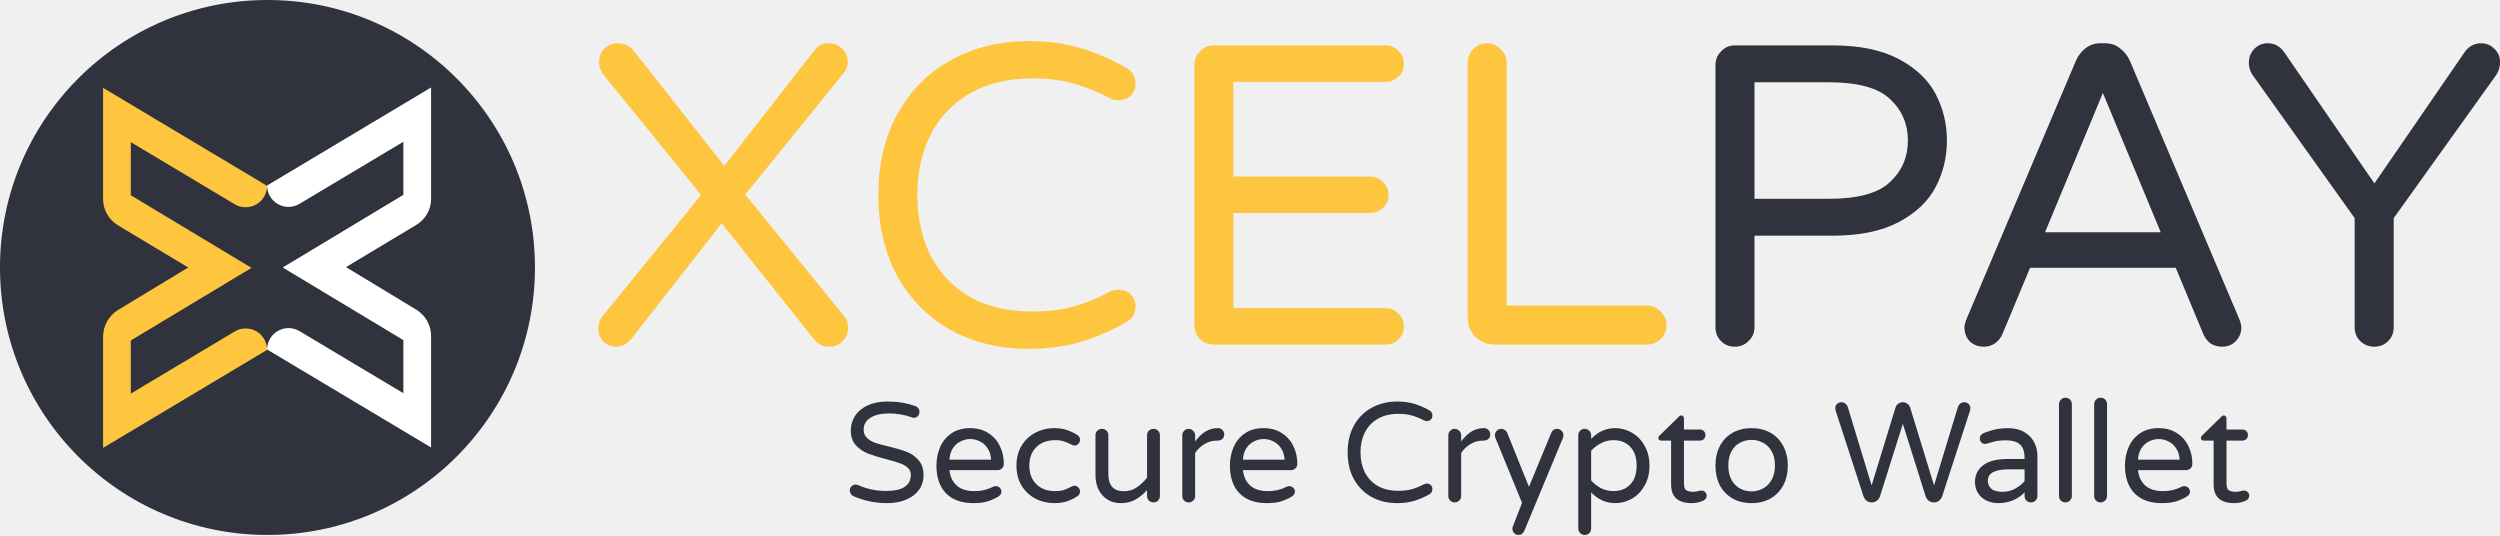
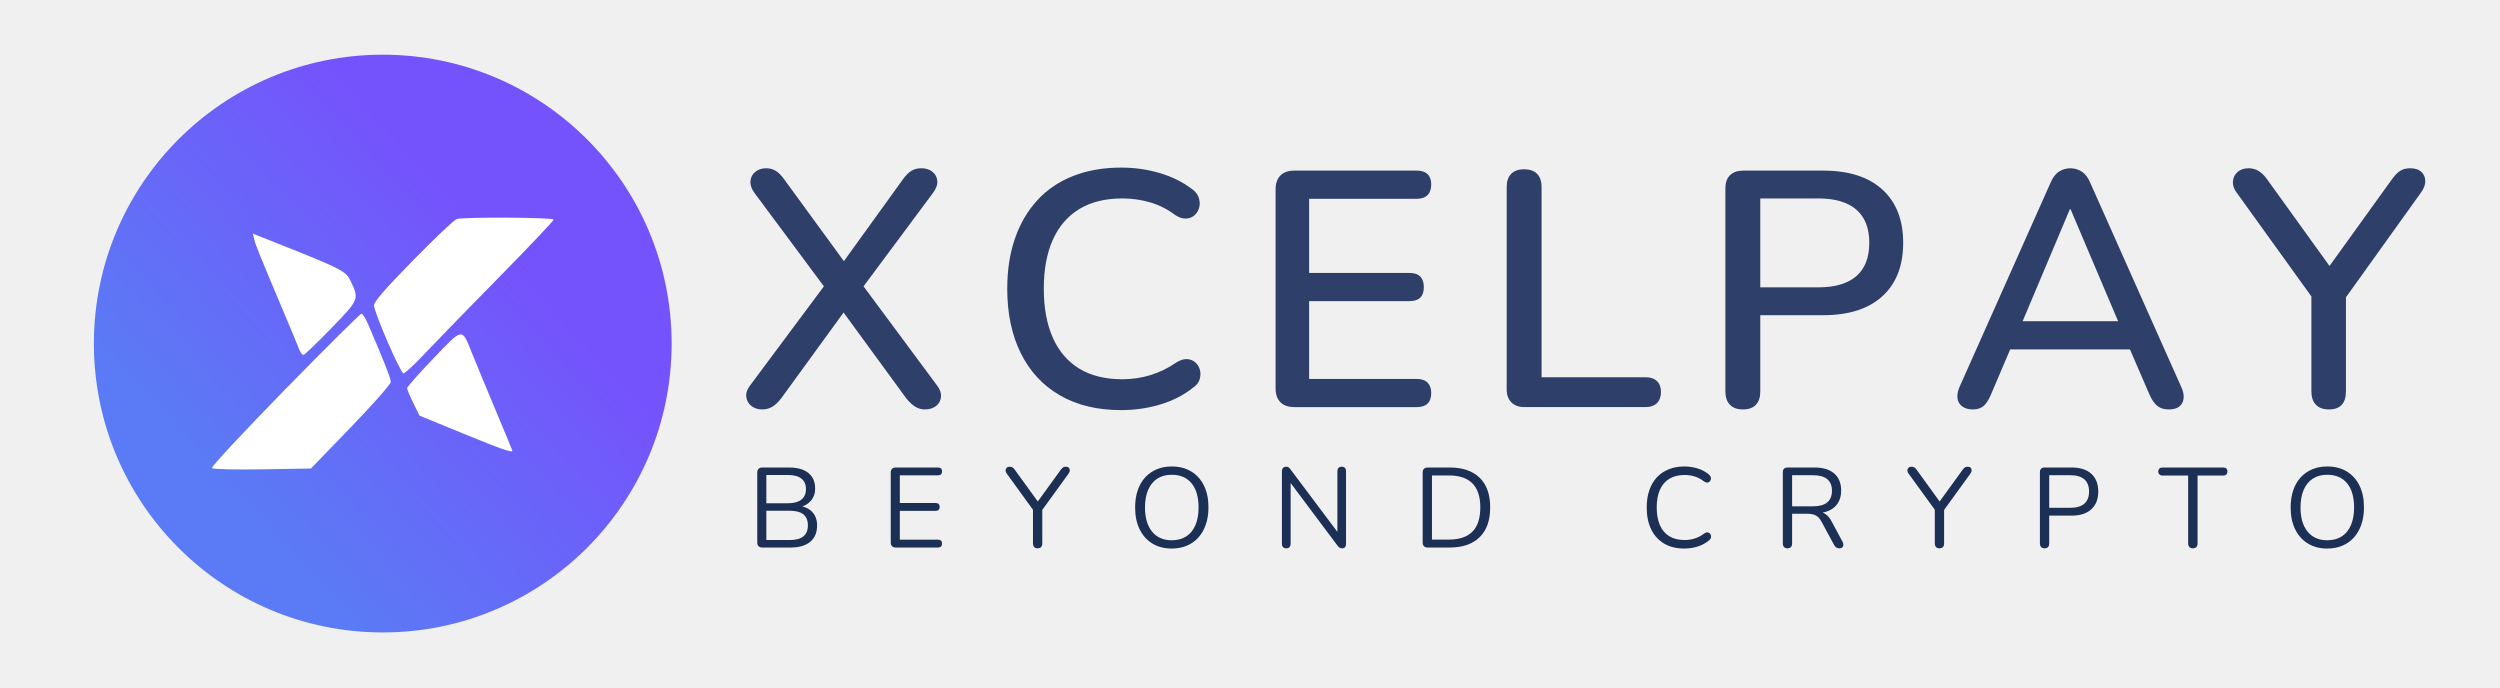
- <svg xmlns="http://www.w3.org/2000/svg" width="196" height="42" viewBox="0 0 196 42" fill="none">
-   <path d="M20.97 41.941C32.552 41.941 41.941 32.552 41.941 20.97C41.941 9.389 32.552 0 20.97 0C9.389 0 0 9.389 0 20.97C0 32.552 9.389 41.941 20.97 41.941Z" fill="#30323D" />
-   <path d="M20.94 27.399C20.94 27.103 21.02 26.811 21.169 26.555C21.319 26.299 21.534 26.087 21.792 25.941C22.05 25.795 22.343 25.72 22.639 25.723C22.936 25.727 23.226 25.808 23.481 25.96L31.624 30.828V26.665L22.165 20.971L31.624 15.276V11.113L23.481 15.98C23.227 16.134 22.936 16.217 22.639 16.221C22.341 16.225 22.049 16.15 21.79 16.004C21.531 15.857 21.316 15.645 21.167 15.388C21.017 15.131 20.939 14.839 20.94 14.542L33.797 6.858V15.582C33.799 15.996 33.692 16.403 33.488 16.762C33.284 17.122 32.99 17.422 32.634 17.634L27.123 20.94L32.634 24.277C32.988 24.49 33.281 24.791 33.484 25.15C33.688 25.509 33.796 25.915 33.797 26.328V35.083L20.94 27.399Z" fill="white" />
-   <path d="M9.245 24.307L14.756 20.97L9.245 17.664C8.892 17.451 8.599 17.15 8.395 16.791C8.191 16.431 8.083 16.026 8.082 15.613V6.888L20.94 14.572C20.939 14.869 20.86 15.16 20.71 15.416C20.56 15.672 20.345 15.884 20.087 16.03C19.829 16.176 19.537 16.252 19.24 16.248C18.943 16.245 18.653 16.163 18.398 16.011L10.255 11.143V15.307L19.715 21.001L10.255 26.695V30.858L18.398 25.991C18.653 25.837 18.944 25.754 19.241 25.75C19.538 25.746 19.831 25.821 20.089 25.968C20.348 26.114 20.563 26.326 20.712 26.583C20.862 26.84 20.94 27.132 20.94 27.43L8.082 35.114V26.358C8.09 25.947 8.2 25.543 8.403 25.185C8.607 24.827 8.896 24.525 9.245 24.307Z" fill="#FEC63E" />
-   <path d="M48.315 27.181C47.935 27.181 47.599 27.046 47.307 26.777C47.039 26.486 46.904 26.15 46.904 25.77C46.904 25.411 47.005 25.098 47.207 24.829L54.968 15.286L47.274 5.811C47.072 5.542 46.971 5.228 46.971 4.87C46.971 4.444 47.106 4.097 47.375 3.828C47.666 3.537 48.024 3.392 48.45 3.392C48.696 3.392 48.931 3.448 49.155 3.56C49.379 3.672 49.559 3.817 49.693 3.996L56.783 13.001L63.872 3.929C64.119 3.571 64.488 3.392 64.981 3.392C65.384 3.392 65.732 3.537 66.023 3.828C66.314 4.097 66.46 4.433 66.46 4.836C66.46 5.15 66.37 5.43 66.191 5.676L58.429 15.253L66.191 24.795C66.392 25.019 66.493 25.31 66.493 25.669C66.493 26.094 66.348 26.453 66.056 26.744C65.788 27.035 65.429 27.181 64.981 27.181C64.488 27.181 64.085 26.968 63.772 26.542L56.581 17.504L49.491 26.576C49.155 26.979 48.763 27.181 48.315 27.181Z" fill="#FEC63E" />
-   <path d="M80.625 27.349C78.385 27.349 76.369 26.867 74.577 25.904C72.807 24.918 71.407 23.518 70.377 21.704C69.369 19.867 68.865 17.728 68.865 15.286C68.865 12.845 69.369 10.716 70.377 8.902C71.407 7.065 72.807 5.665 74.577 4.702C76.369 3.716 78.385 3.224 80.625 3.224C82.148 3.224 83.503 3.403 84.69 3.761C85.9 4.12 87.098 4.635 88.286 5.307C88.778 5.576 89.025 6.001 89.025 6.584C89.025 6.92 88.902 7.222 88.655 7.491C88.409 7.737 88.084 7.86 87.681 7.86C87.457 7.86 87.255 7.816 87.076 7.726C86.09 7.211 85.127 6.819 84.186 6.55C83.246 6.281 82.159 6.147 80.927 6.147C79.001 6.147 77.354 6.55 75.988 7.356C74.644 8.14 73.625 9.227 72.93 10.616C72.258 11.982 71.922 13.539 71.922 15.286C71.922 17.033 72.258 18.601 72.93 19.99C73.625 21.357 74.644 22.443 75.988 23.249C77.354 24.034 79.001 24.425 80.927 24.425C82.159 24.425 83.246 24.291 84.186 24.022C85.127 23.753 86.09 23.361 87.076 22.846C87.255 22.757 87.457 22.712 87.681 22.712C88.084 22.712 88.409 22.835 88.655 23.081C88.902 23.328 89.025 23.63 89.025 23.989C89.025 24.571 88.778 24.997 88.286 25.265C87.098 25.938 85.9 26.453 84.69 26.811C83.503 27.169 82.148 27.349 80.625 27.349Z" fill="#FEC63E" />
-   <path d="M95.151 27.013C94.725 27.013 94.367 26.867 94.075 26.576C93.784 26.285 93.639 25.926 93.639 25.501V5.105C93.639 4.68 93.784 4.321 94.075 4.03C94.367 3.716 94.725 3.56 95.151 3.56H108.624C109.028 3.56 109.364 3.705 109.632 3.996C109.924 4.265 110.069 4.601 110.069 5.004C110.069 5.408 109.924 5.744 109.632 6.012C109.364 6.281 109.028 6.416 108.624 6.416H96.696V13.841H107.415C107.818 13.841 108.154 13.987 108.423 14.278C108.714 14.547 108.86 14.883 108.86 15.286C108.86 15.689 108.714 16.025 108.423 16.294C108.154 16.563 107.818 16.697 107.415 16.697H96.696V24.157H108.624C109.028 24.157 109.364 24.302 109.632 24.593C109.924 24.862 110.069 25.198 110.069 25.602C110.069 26.005 109.924 26.341 109.632 26.61C109.364 26.878 109.028 27.013 108.624 27.013H95.151Z" fill="#FEC63E" />
-   <path d="M117.182 27.013C116.6 27.013 116.096 26.811 115.67 26.408C115.267 25.982 115.065 25.478 115.065 24.896V4.937C115.065 4.512 115.211 4.153 115.502 3.862C115.793 3.548 116.152 3.392 116.577 3.392C117.003 3.392 117.361 3.548 117.653 3.862C117.966 4.153 118.123 4.512 118.123 4.937V23.955H129.11C129.536 23.955 129.894 24.112 130.186 24.425C130.499 24.717 130.656 25.075 130.656 25.501C130.656 25.926 130.499 26.285 130.186 26.576C129.894 26.867 129.536 27.013 129.11 27.013H117.182Z" fill="#FEC63E" />
-   <path d="M69.571 39.445C68.633 39.445 67.755 39.267 66.935 38.912C66.846 38.875 66.772 38.816 66.713 38.735C66.654 38.646 66.625 38.554 66.625 38.458C66.625 38.332 66.665 38.225 66.747 38.136C66.835 38.04 66.946 37.992 67.079 37.992C67.153 37.992 67.223 38.006 67.289 38.036C67.969 38.339 68.696 38.491 69.472 38.491C70.764 38.491 71.41 38.066 71.41 37.215C71.41 36.993 71.325 36.808 71.155 36.66C70.993 36.513 70.79 36.398 70.546 36.317C70.302 36.228 69.955 36.124 69.505 36.006C68.907 35.851 68.423 35.703 68.054 35.562C67.684 35.414 67.367 35.196 67.101 34.908C66.835 34.619 66.702 34.235 66.702 33.754C66.702 33.333 66.813 32.952 67.035 32.611C67.256 32.264 67.581 31.99 68.009 31.791C68.445 31.584 68.966 31.48 69.571 31.48C70.383 31.48 71.118 31.602 71.776 31.846C71.982 31.92 72.086 32.068 72.086 32.29C72.086 32.408 72.045 32.515 71.964 32.611C71.883 32.708 71.776 32.756 71.643 32.756C71.598 32.756 71.539 32.741 71.465 32.711C70.889 32.512 70.295 32.412 69.682 32.412C69.099 32.412 68.622 32.523 68.253 32.745C67.891 32.967 67.71 33.277 67.71 33.676C67.71 33.943 67.795 34.161 67.965 34.331C68.142 34.494 68.36 34.623 68.619 34.719C68.885 34.808 69.243 34.904 69.693 35.008C70.276 35.148 70.745 35.289 71.1 35.429C71.462 35.57 71.768 35.788 72.019 36.084C72.278 36.38 72.407 36.779 72.407 37.282C72.407 37.696 72.289 38.069 72.052 38.402C71.816 38.727 71.484 38.983 71.055 39.167C70.627 39.352 70.132 39.445 69.571 39.445Z" fill="#30323D" />
-   <path d="M76.286 39.445C75.385 39.445 74.68 39.19 74.171 38.679C73.668 38.162 73.417 37.437 73.417 36.505C73.417 35.98 73.513 35.496 73.705 35.052C73.897 34.608 74.193 34.25 74.591 33.976C74.99 33.702 75.481 33.566 76.065 33.566C76.611 33.566 77.084 33.695 77.483 33.954C77.881 34.205 78.184 34.545 78.391 34.974C78.598 35.396 78.701 35.858 78.701 36.361C78.701 36.502 78.653 36.62 78.557 36.716C78.468 36.812 78.347 36.86 78.192 36.86H74.436C74.495 37.378 74.687 37.781 75.012 38.069C75.337 38.358 75.791 38.502 76.375 38.502C76.685 38.502 76.954 38.472 77.183 38.413C77.42 38.354 77.649 38.269 77.87 38.158C77.929 38.129 77.996 38.114 78.07 38.114C78.188 38.114 78.291 38.154 78.38 38.236C78.468 38.317 78.513 38.421 78.513 38.546C78.513 38.709 78.417 38.846 78.225 38.957C77.937 39.119 77.652 39.242 77.372 39.323C77.091 39.404 76.729 39.445 76.286 39.445ZM77.704 36.039C77.682 35.677 77.586 35.374 77.416 35.13C77.254 34.886 77.05 34.708 76.807 34.597C76.563 34.479 76.316 34.42 76.065 34.42C75.814 34.42 75.566 34.479 75.323 34.597C75.079 34.708 74.876 34.886 74.713 35.13C74.551 35.374 74.459 35.677 74.436 36.039H77.704Z" fill="#30323D" />
-   <path d="M82.649 39.445C82.117 39.445 81.626 39.327 81.176 39.09C80.725 38.853 80.363 38.513 80.09 38.069C79.824 37.626 79.691 37.104 79.691 36.505C79.691 35.906 79.824 35.385 80.09 34.941C80.363 34.497 80.725 34.157 81.176 33.92C81.626 33.684 82.117 33.566 82.649 33.566C83.04 33.566 83.376 33.617 83.657 33.721C83.945 33.817 84.211 33.943 84.454 34.098C84.602 34.194 84.676 34.324 84.676 34.486C84.676 34.597 84.632 34.701 84.543 34.797C84.462 34.886 84.366 34.93 84.255 34.93C84.174 34.93 84.093 34.908 84.011 34.863C83.768 34.738 83.557 34.649 83.38 34.597C83.21 34.538 82.996 34.508 82.737 34.508C82.102 34.508 81.604 34.693 81.242 35.063C80.88 35.425 80.699 35.906 80.699 36.505C80.699 37.104 80.88 37.589 81.242 37.958C81.604 38.321 82.102 38.502 82.737 38.502C82.996 38.502 83.21 38.476 83.38 38.424C83.557 38.365 83.768 38.273 84.011 38.147C84.093 38.103 84.174 38.08 84.255 38.08C84.366 38.08 84.462 38.129 84.543 38.225C84.632 38.313 84.676 38.413 84.676 38.524C84.676 38.687 84.602 38.816 84.454 38.912C84.211 39.068 83.945 39.197 83.657 39.301C83.376 39.397 83.04 39.445 82.649 39.445Z" fill="#30323D" />
-   <path d="M87.868 39.445C87.462 39.445 87.108 39.349 86.805 39.156C86.51 38.964 86.281 38.702 86.118 38.369C85.963 38.036 85.886 37.67 85.886 37.271V34.12C85.886 33.98 85.934 33.861 86.03 33.765C86.133 33.669 86.255 33.621 86.395 33.621C86.535 33.621 86.654 33.669 86.75 33.765C86.846 33.861 86.894 33.98 86.894 34.12V37.16C86.894 38.062 87.3 38.513 88.112 38.513C88.481 38.513 88.81 38.417 89.098 38.225C89.393 38.032 89.67 37.773 89.929 37.448V34.12C89.929 33.98 89.977 33.861 90.073 33.765C90.176 33.669 90.298 33.621 90.438 33.621C90.579 33.621 90.697 33.669 90.793 33.765C90.889 33.861 90.937 33.98 90.937 34.12V38.879C90.937 39.02 90.889 39.142 90.793 39.245C90.697 39.341 90.579 39.389 90.438 39.389C90.298 39.389 90.176 39.341 90.073 39.245C89.977 39.142 89.929 39.02 89.929 38.879V38.424C89.648 38.735 89.345 38.983 89.02 39.167C88.695 39.352 88.311 39.445 87.868 39.445Z" fill="#30323D" />
-   <path d="M93.189 39.389C93.049 39.389 92.931 39.341 92.835 39.245C92.739 39.149 92.691 39.031 92.691 38.89V34.131C92.691 33.991 92.739 33.872 92.835 33.776C92.931 33.673 93.049 33.621 93.189 33.621C93.33 33.621 93.448 33.673 93.544 33.776C93.647 33.872 93.699 33.991 93.699 34.131V34.608C94.216 33.913 94.796 33.566 95.438 33.566H95.493C95.634 33.566 95.748 33.614 95.837 33.71C95.933 33.806 95.981 33.924 95.981 34.065C95.981 34.205 95.933 34.32 95.837 34.409C95.741 34.497 95.619 34.542 95.471 34.542H95.416C95.061 34.542 94.737 34.63 94.441 34.808C94.146 34.978 93.898 35.215 93.699 35.518V38.89C93.699 39.031 93.647 39.149 93.544 39.245C93.448 39.341 93.33 39.389 93.189 39.389Z" fill="#30323D" />
-   <path d="M99.295 39.445C98.394 39.445 97.689 39.19 97.179 38.679C96.677 38.162 96.426 37.437 96.426 36.505C96.426 35.98 96.522 35.496 96.714 35.052C96.906 34.608 97.201 34.25 97.6 33.976C97.999 33.702 98.49 33.566 99.073 33.566C99.62 33.566 100.092 33.695 100.491 33.954C100.89 34.205 101.193 34.545 101.399 34.974C101.606 35.396 101.71 35.858 101.71 36.361C101.71 36.502 101.662 36.62 101.566 36.716C101.477 36.812 101.355 36.86 101.2 36.86H97.445C97.504 37.378 97.696 37.781 98.021 38.069C98.346 38.358 98.8 38.502 99.383 38.502C99.694 38.502 99.963 38.472 100.192 38.413C100.428 38.354 100.657 38.269 100.879 38.158C100.938 38.129 101.004 38.114 101.078 38.114C101.196 38.114 101.3 38.154 101.388 38.236C101.477 38.317 101.521 38.421 101.521 38.546C101.521 38.709 101.425 38.846 101.233 38.957C100.945 39.119 100.661 39.242 100.38 39.323C100.1 39.404 99.738 39.445 99.295 39.445ZM100.713 36.039C100.69 35.677 100.594 35.374 100.425 35.13C100.262 34.886 100.059 34.708 99.815 34.597C99.572 34.479 99.324 34.42 99.073 34.42C98.822 34.42 98.575 34.479 98.331 34.597C98.087 34.708 97.884 34.886 97.722 35.13C97.559 35.374 97.467 35.677 97.445 36.039H100.713Z" fill="#30323D" />
-   <path d="M109.532 39.445C108.793 39.445 108.129 39.286 107.538 38.968C106.955 38.642 106.493 38.18 106.153 37.581C105.821 36.975 105.655 36.269 105.655 35.462C105.655 34.656 105.821 33.954 106.153 33.355C106.493 32.748 106.955 32.286 107.538 31.968C108.129 31.643 108.793 31.48 109.532 31.48C110.034 31.48 110.481 31.539 110.872 31.657C111.271 31.776 111.666 31.946 112.057 32.168C112.22 32.257 112.301 32.397 112.301 32.589C112.301 32.7 112.26 32.8 112.179 32.889C112.098 32.97 111.991 33.011 111.858 33.011C111.784 33.011 111.718 32.996 111.659 32.967C111.334 32.796 111.016 32.667 110.706 32.578C110.396 32.489 110.038 32.445 109.631 32.445C108.996 32.445 108.454 32.578 108.003 32.844C107.56 33.103 107.224 33.462 106.995 33.92C106.774 34.372 106.663 34.886 106.663 35.462C106.663 36.039 106.774 36.557 106.995 37.016C107.224 37.467 107.56 37.825 108.003 38.092C108.454 38.35 108.996 38.48 109.631 38.48C110.038 38.48 110.396 38.435 110.706 38.347C111.016 38.258 111.334 38.129 111.659 37.958C111.718 37.929 111.784 37.914 111.858 37.914C111.991 37.914 112.098 37.955 112.179 38.036C112.26 38.117 112.301 38.217 112.301 38.336C112.301 38.528 112.22 38.668 112.057 38.757C111.666 38.979 111.271 39.149 110.872 39.267C110.481 39.386 110.034 39.445 109.532 39.445Z" fill="#30323D" />
-   <path d="M114.045 39.389C113.905 39.389 113.787 39.341 113.691 39.245C113.595 39.149 113.547 39.031 113.547 38.89V34.131C113.547 33.991 113.595 33.872 113.691 33.776C113.787 33.673 113.905 33.621 114.045 33.621C114.186 33.621 114.304 33.673 114.4 33.776C114.503 33.872 114.555 33.991 114.555 34.131V34.608C115.072 33.913 115.652 33.566 116.294 33.566H116.349C116.49 33.566 116.604 33.614 116.693 33.71C116.789 33.806 116.837 33.924 116.837 34.065C116.837 34.205 116.789 34.32 116.693 34.409C116.597 34.497 116.475 34.542 116.327 34.542H116.272C115.917 34.542 115.592 34.63 115.297 34.808C115.002 34.978 114.754 35.215 114.555 35.518V38.89C114.555 39.031 114.503 39.149 114.4 39.245C114.304 39.341 114.186 39.389 114.045 39.389Z" fill="#30323D" />
-   <path d="M119.05 41.941C118.917 41.941 118.803 41.893 118.707 41.797C118.618 41.7 118.574 41.586 118.574 41.453C118.574 41.394 118.585 41.334 118.607 41.275L119.327 39.423L117.245 34.342C117.215 34.268 117.2 34.198 117.2 34.131C117.2 33.991 117.248 33.872 117.344 33.776C117.44 33.673 117.558 33.621 117.699 33.621C117.802 33.621 117.894 33.651 117.976 33.71C118.064 33.769 118.127 33.843 118.164 33.932L119.87 38.169L121.609 33.954C121.705 33.732 121.86 33.621 122.074 33.621C122.214 33.621 122.333 33.673 122.429 33.776C122.525 33.872 122.573 33.991 122.573 34.131C122.573 34.198 122.562 34.261 122.539 34.32L119.515 41.597C119.412 41.826 119.257 41.941 119.05 41.941Z" fill="#30323D" />
-   <path d="M124.235 41.941C124.095 41.941 123.977 41.889 123.881 41.785C123.785 41.689 123.737 41.571 123.737 41.431V34.12C123.737 33.98 123.785 33.861 123.881 33.765C123.977 33.669 124.095 33.621 124.235 33.621C124.376 33.621 124.494 33.669 124.59 33.765C124.693 33.861 124.745 33.98 124.745 34.12V34.409C125.284 33.847 125.915 33.566 126.639 33.566C127.097 33.566 127.529 33.684 127.935 33.92C128.349 34.15 128.681 34.49 128.932 34.941C129.19 35.385 129.32 35.906 129.32 36.505C129.32 37.104 129.19 37.629 128.932 38.08C128.681 38.524 128.349 38.864 127.935 39.101C127.529 39.33 127.097 39.445 126.639 39.445C125.915 39.445 125.284 39.164 124.745 38.602V41.431C124.745 41.578 124.697 41.7 124.601 41.797C124.505 41.893 124.383 41.941 124.235 41.941ZM126.495 38.502C127.042 38.502 127.481 38.328 127.813 37.981C128.146 37.633 128.312 37.141 128.312 36.505C128.312 35.869 128.146 35.377 127.813 35.03C127.481 34.682 127.042 34.508 126.495 34.508C126.155 34.508 125.834 34.586 125.531 34.741C125.236 34.889 124.974 35.089 124.745 35.34V37.67C124.974 37.921 125.236 38.125 125.531 38.28C125.834 38.428 126.155 38.502 126.495 38.502Z" fill="#30323D" />
-   <path d="M132.631 39.445C131.553 39.445 131.014 38.957 131.014 37.981V34.542H130.227C130.168 34.542 130.117 34.523 130.072 34.486C130.035 34.442 130.017 34.39 130.017 34.331C130.017 34.257 130.05 34.194 130.117 34.142L131.623 32.667C131.69 32.6 131.752 32.567 131.811 32.567C131.871 32.567 131.919 32.589 131.955 32.634C132 32.678 132.022 32.73 132.022 32.789V33.676H133.274C133.399 33.676 133.503 33.717 133.584 33.798C133.665 33.88 133.706 33.983 133.706 34.109C133.706 34.227 133.665 34.331 133.584 34.42C133.503 34.501 133.399 34.542 133.274 34.542H132.022V37.892C132.022 38.18 132.088 38.365 132.221 38.447C132.362 38.52 132.535 38.557 132.742 38.557C132.89 38.557 133.037 38.535 133.185 38.491C133.215 38.483 133.244 38.476 133.274 38.469C133.311 38.461 133.355 38.458 133.407 38.458C133.51 38.458 133.602 38.498 133.683 38.58C133.765 38.654 133.805 38.746 133.805 38.857C133.805 39.027 133.72 39.156 133.551 39.245C133.263 39.378 132.956 39.445 132.631 39.445Z" fill="#30323D" />
-   <path d="M137.328 39.445C136.759 39.445 136.261 39.323 135.832 39.079C135.404 38.835 135.072 38.491 134.835 38.047C134.607 37.596 134.492 37.082 134.492 36.505C134.492 35.928 134.607 35.418 134.835 34.974C135.072 34.523 135.404 34.176 135.832 33.932C136.261 33.688 136.759 33.566 137.328 33.566C137.889 33.566 138.384 33.688 138.812 33.932C139.24 34.176 139.573 34.523 139.809 34.974C140.045 35.418 140.164 35.928 140.164 36.505C140.164 37.082 140.045 37.596 139.809 38.047C139.573 38.491 139.24 38.835 138.812 39.079C138.384 39.323 137.889 39.445 137.328 39.445ZM137.328 38.524C137.631 38.524 137.919 38.454 138.192 38.313C138.472 38.173 138.701 37.951 138.879 37.648C139.063 37.345 139.156 36.96 139.156 36.494C139.156 36.036 139.063 35.655 138.879 35.352C138.701 35.048 138.472 34.83 138.192 34.697C137.919 34.556 137.631 34.486 137.328 34.486C137.018 34.486 136.722 34.556 136.442 34.697C136.168 34.83 135.943 35.048 135.766 35.352C135.589 35.655 135.5 36.036 135.5 36.494C135.5 36.96 135.589 37.345 135.766 37.648C135.943 37.951 136.168 38.173 136.442 38.313C136.722 38.454 137.018 38.524 137.328 38.524Z" fill="#30323D" />
-   <path d="M146.745 39.389C146.597 39.389 146.464 39.349 146.346 39.267C146.236 39.179 146.151 39.053 146.092 38.89L143.92 32.212C143.898 32.131 143.887 32.068 143.887 32.024C143.88 31.883 143.92 31.768 144.009 31.68C144.105 31.584 144.227 31.535 144.375 31.535C144.493 31.535 144.596 31.573 144.685 31.646C144.773 31.72 144.836 31.817 144.873 31.935L146.734 38.058L148.606 31.957C148.643 31.831 148.713 31.732 148.816 31.657C148.927 31.576 149.049 31.535 149.182 31.535C149.315 31.535 149.433 31.576 149.536 31.657C149.647 31.732 149.721 31.831 149.758 31.957L151.63 38.058L153.491 31.935C153.528 31.817 153.591 31.72 153.679 31.646C153.768 31.573 153.871 31.535 153.989 31.535C154.137 31.535 154.255 31.584 154.344 31.68C154.44 31.768 154.484 31.883 154.477 32.024C154.477 32.068 154.466 32.131 154.444 32.212L152.272 38.89C152.213 39.053 152.125 39.179 152.007 39.267C151.896 39.349 151.767 39.389 151.619 39.389C151.471 39.389 151.335 39.345 151.209 39.256C151.091 39.16 151.01 39.038 150.965 38.89L149.182 33.233L147.399 38.89C147.354 39.038 147.269 39.16 147.144 39.256C147.026 39.345 146.893 39.389 146.745 39.389Z" fill="#30323D" />
-   <path d="M156.645 39.445C156.32 39.445 156.017 39.378 155.736 39.245C155.463 39.112 155.245 38.92 155.083 38.668C154.92 38.41 154.839 38.114 154.839 37.781C154.839 37.234 155.053 36.797 155.482 36.472C155.917 36.147 156.552 35.984 157.387 35.984H158.727V35.895C158.727 35.407 158.605 35.056 158.362 34.841C158.125 34.627 157.752 34.52 157.243 34.52C156.962 34.52 156.711 34.542 156.49 34.586C156.275 34.63 156.035 34.697 155.77 34.786C155.71 34.801 155.662 34.808 155.626 34.808C155.515 34.808 155.419 34.767 155.338 34.686C155.256 34.605 155.216 34.505 155.216 34.386C155.216 34.187 155.312 34.046 155.504 33.965C156.131 33.699 156.77 33.566 157.42 33.566C157.93 33.566 158.358 33.669 158.705 33.876C159.059 34.083 159.318 34.353 159.48 34.686C159.65 35.011 159.735 35.366 159.735 35.751V38.89C159.735 39.031 159.683 39.149 159.58 39.245C159.484 39.341 159.366 39.389 159.226 39.389C159.085 39.389 158.967 39.341 158.871 39.245C158.775 39.149 158.727 39.031 158.727 38.89V38.602C158.181 39.164 157.486 39.445 156.645 39.445ZM157.021 38.557C157.346 38.557 157.66 38.48 157.963 38.324C158.266 38.162 158.52 37.962 158.727 37.725V36.794H157.52C156.405 36.794 155.847 37.086 155.847 37.67C155.847 37.936 155.936 38.151 156.113 38.313C156.298 38.476 156.6 38.557 157.021 38.557Z" fill="#30323D" />
-   <path d="M161.923 39.389C161.783 39.389 161.665 39.341 161.569 39.245C161.473 39.149 161.425 39.031 161.425 38.89V31.691C161.425 31.55 161.473 31.432 161.569 31.336C161.665 31.232 161.783 31.18 161.923 31.18C162.071 31.18 162.193 31.229 162.289 31.325C162.385 31.421 162.433 31.543 162.433 31.691V38.89C162.433 39.031 162.381 39.149 162.277 39.245C162.181 39.341 162.063 39.389 161.923 39.389Z" fill="#30323D" />
-   <path d="M164.681 39.389C164.541 39.389 164.423 39.341 164.327 39.245C164.231 39.149 164.183 39.031 164.183 38.89V31.691C164.183 31.55 164.231 31.432 164.327 31.336C164.423 31.232 164.541 31.18 164.681 31.18C164.829 31.18 164.951 31.229 165.047 31.325C165.143 31.421 165.191 31.543 165.191 31.691V38.89C165.191 39.031 165.139 39.149 165.036 39.245C164.94 39.341 164.822 39.389 164.681 39.389Z" fill="#30323D" />
-   <path d="M169.467 39.445C168.566 39.445 167.861 39.19 167.351 38.679C166.849 38.162 166.598 37.437 166.598 36.505C166.598 35.98 166.694 35.496 166.886 35.052C167.078 34.608 167.373 34.25 167.772 33.976C168.171 33.702 168.662 33.566 169.245 33.566C169.792 33.566 170.265 33.695 170.663 33.954C171.062 34.205 171.365 34.545 171.572 34.974C171.778 35.396 171.882 35.858 171.882 36.361C171.882 36.502 171.834 36.62 171.738 36.716C171.649 36.812 171.527 36.86 171.372 36.86H167.617C167.676 37.378 167.868 37.781 168.193 38.069C168.518 38.358 168.972 38.502 169.556 38.502C169.866 38.502 170.135 38.472 170.364 38.413C170.601 38.354 170.829 38.269 171.051 38.158C171.11 38.129 171.177 38.114 171.25 38.114C171.369 38.114 171.472 38.154 171.561 38.236C171.649 38.317 171.693 38.421 171.693 38.546C171.693 38.709 171.597 38.846 171.405 38.957C171.117 39.119 170.833 39.242 170.553 39.323C170.272 39.404 169.91 39.445 169.467 39.445ZM170.885 36.039C170.863 35.677 170.767 35.374 170.597 35.13C170.434 34.886 170.231 34.708 169.988 34.597C169.744 34.479 169.497 34.42 169.245 34.42C168.994 34.42 168.747 34.479 168.503 34.597C168.26 34.708 168.057 34.886 167.894 35.13C167.732 35.374 167.639 35.677 167.617 36.039H170.885Z" fill="#30323D" />
-   <path d="M175.165 39.445C174.087 39.445 173.548 38.957 173.548 37.981V34.542H172.761C172.702 34.542 172.651 34.523 172.606 34.486C172.569 34.442 172.551 34.39 172.551 34.331C172.551 34.257 172.584 34.194 172.651 34.142L174.157 32.667C174.224 32.6 174.286 32.567 174.345 32.567C174.404 32.567 174.452 32.589 174.489 32.634C174.534 32.678 174.556 32.73 174.556 32.789V33.676H175.808C175.933 33.676 176.036 33.717 176.118 33.798C176.199 33.88 176.24 33.983 176.24 34.109C176.24 34.227 176.199 34.331 176.118 34.42C176.036 34.501 175.933 34.542 175.808 34.542H174.556V37.892C174.556 38.18 174.622 38.365 174.755 38.447C174.896 38.52 175.069 38.557 175.276 38.557C175.424 38.557 175.571 38.535 175.719 38.491C175.748 38.483 175.778 38.476 175.808 38.469C175.844 38.461 175.889 38.458 175.94 38.458C176.044 38.458 176.136 38.498 176.217 38.58C176.299 38.654 176.339 38.746 176.339 38.857C176.339 39.027 176.254 39.156 176.084 39.245C175.796 39.378 175.49 39.445 175.165 39.445Z" fill="#30323D" />
-   <path d="M136.006 27.181C135.58 27.181 135.222 27.035 134.931 26.744C134.639 26.453 134.494 26.094 134.494 25.669V5.105C134.494 4.68 134.639 4.321 134.931 4.03C135.222 3.716 135.58 3.56 136.006 3.56H143.667C145.795 3.56 147.531 3.918 148.875 4.635C150.219 5.352 151.182 6.27 151.764 7.39C152.347 8.51 152.638 9.72 152.638 11.019C152.638 12.318 152.347 13.528 151.764 14.648C151.182 15.768 150.219 16.686 148.875 17.403C147.531 18.12 145.795 18.478 143.667 18.478H137.551V25.669C137.551 26.094 137.395 26.453 137.081 26.744C136.79 27.035 136.431 27.181 136.006 27.181ZM143.364 15.588C145.649 15.588 147.251 15.152 148.169 14.278C149.11 13.405 149.58 12.318 149.58 11.019C149.58 9.72 149.11 8.633 148.169 7.76C147.251 6.886 145.649 6.449 143.364 6.449H137.551V15.588H143.364Z" fill="#30323D" />
-   <path d="M155.525 27.181C155.077 27.181 154.708 27.035 154.416 26.744C154.148 26.453 154.013 26.094 154.013 25.669C154.013 25.489 154.069 25.265 154.181 24.997L162.749 4.769C162.929 4.366 163.175 4.041 163.489 3.795C163.825 3.526 164.228 3.392 164.698 3.392H165.034C165.505 3.392 165.897 3.526 166.21 3.795C166.546 4.041 166.804 4.366 166.983 4.769L175.551 24.997C175.663 25.265 175.719 25.489 175.719 25.669C175.719 26.094 175.573 26.453 175.282 26.744C175.013 27.035 174.655 27.181 174.207 27.181C173.893 27.181 173.602 27.102 173.333 26.945C173.087 26.766 172.897 26.531 172.762 26.24L170.578 20.998H159.154L156.97 26.24C156.836 26.531 156.634 26.766 156.365 26.945C156.119 27.102 155.839 27.181 155.525 27.181ZM160.33 18.209H169.402L164.866 7.289L160.33 18.209Z" fill="#30323D" />
-   <path d="M186.153 27.181C185.727 27.181 185.358 27.035 185.044 26.744C184.753 26.453 184.607 26.094 184.607 25.669V17.101L176.577 5.844C176.397 5.553 176.308 5.251 176.308 4.937C176.308 4.512 176.442 4.153 176.711 3.862C177.002 3.548 177.361 3.392 177.786 3.392C178.346 3.392 178.794 3.649 179.13 4.164L186.153 14.379L193.175 4.164C193.511 3.649 193.959 3.392 194.519 3.392C194.945 3.392 195.303 3.548 195.594 3.862C195.886 4.153 196.02 4.512 195.998 4.937C195.998 5.251 195.908 5.553 195.729 5.844L187.665 17.101V25.669C187.665 26.094 187.519 26.453 187.228 26.744C186.937 27.035 186.578 27.181 186.153 27.181Z" fill="#30323D" />
+ <svg xmlns="http://www.w3.org/2000/svg" version="1.1" id="Layer_1" x="0px" y="0px" viewBox="0 0 3676.5 1010.5" style="enable-background:new 0 0 3676.5 1010.5;" xml:space="preserve">
+   <style type="text/css">
+ 	.st0{fill:url(#SVGID_1_);}
+ 	.st1{fill-rule:evenodd;clip-rule:evenodd;fill:none;stroke:#FFFFFF;stroke-width:8;stroke-miterlimit:10;}
+ 	.st2{fill:#2E3F6A;}
+ 	.st3{fill:#685FAA;}
+ 	.st4{fill:#FFFFFF;}
+ 	.st5{fill-rule:evenodd;clip-rule:evenodd;fill:url(#SVGID_00000003095466229725486950000005429777101366057127_);}
+ 	.st6{fill-rule:evenodd;clip-rule:evenodd;fill:#FFFFFF;}
+ 	.st7{fill:url(#SVGID_00000167372181281690492890000011679787368860239789_);}
+ 	.st8{fill:#1C2F54;}
+ 	.st9{fill:url(#SVGID_00000009567494040757093190000003745043956057435302_);}
+ 	.st10{fill:url(#SVGID_00000016759761874046749840000004298899069376514719_);}
+ 	.st11{fill:url(#SVGID_00000143585675125645697050000005783523906477022351_);}
+ 	.st12{fill-rule:evenodd;clip-rule:evenodd;fill:url(#SVGID_00000073723450464026036530000000945141878809212821_);}
+ 	.st13{fill:url(#SVGID_00000136395211973585189370000008507925390931546035_);}
+ </style>
+   <g>
+     <g>
+       <path class="st8" d="M1121.14,805.19c-2.45,0-4.31-0.64-5.59-1.92c-1.28-1.28-1.92-3.14-1.92-5.59V695.02    c0-2.45,0.64-4.31,1.92-5.59c1.28-1.28,3.14-1.92,5.59-1.92h39.56c8.12,0,14.99,1.2,20.62,3.59c5.62,2.39,9.93,5.87,12.94,10.43    c3,4.56,4.51,10.13,4.51,16.69c0,7.35-2.14,13.47-6.43,18.36c-4.29,4.9-10.1,8.12-17.44,9.68v-2.34c8.35,1,14.88,4.01,19.61,9.01    c4.73,5.01,7.09,11.63,7.09,19.86c0,10.46-3.4,18.47-10.18,24.04c-6.79,5.57-16.36,8.35-28.71,8.35H1121.14z M1126.98,740.09    h31.72c8.68,0,15.27-1.78,19.78-5.34c4.51-3.56,6.76-8.68,6.76-15.36c0-6.9-2.25-12.1-6.76-15.61c-4.51-3.51-11.1-5.26-19.78-5.26    h-31.72V740.09z M1126.98,794.17h34.39c8.9,0,15.58-1.78,20.03-5.34c4.45-3.56,6.68-8.96,6.68-16.19c0-7.34-2.23-12.77-6.68-16.28    c-4.45-3.51-11.13-5.26-20.03-5.26h-34.39V794.17z" />
+       <path class="st8" d="M1317.44,805.19c-2.45,0-4.31-0.64-5.59-1.92c-1.28-1.28-1.92-3.14-1.92-5.59V695.02    c0-2.45,0.64-4.31,1.92-5.59c1.28-1.28,3.14-1.92,5.59-1.92h62.1c1.89,0,3.34,0.5,4.34,1.5c1,1,1.5,2.39,1.5,4.17    c0,1.89-0.5,3.34-1.5,4.34c-1,1-2.45,1.5-4.34,1.5h-56.25v40.73h52.75c1.89,0,3.34,0.47,4.34,1.42c1,0.95,1.5,2.37,1.5,4.26    c0,1.89-0.5,3.34-1.5,4.34c-1,1-2.45,1.5-4.34,1.5h-52.75v42.4h56.25c1.89,0,3.34,0.5,4.34,1.5c1,1,1.5,2.39,1.5,4.17    c0,1.89-0.5,3.34-1.5,4.34c-1,1-2.45,1.5-4.34,1.5H1317.44z" />
+       <path class="st8" d="M1525.93,806.36c-2.23,0-3.92-0.64-5.09-1.92c-1.17-1.28-1.75-3.09-1.75-5.43v-54.75l3,9.51l-41.9-57.76    c-1-1.44-1.48-2.92-1.42-4.42c0.05-1.5,0.64-2.75,1.75-3.76c1.11-1,2.56-1.5,4.34-1.5c1.56,0,2.95,0.36,4.17,1.08    c1.22,0.73,2.34,1.87,3.34,3.42l35.56,49.08h-3.51l35.56-49.08c1.22-1.67,2.39-2.84,3.51-3.5c1.11-0.67,2.45-1,4.01-1    c1.78,0,3.17,0.47,4.17,1.42c1,0.95,1.53,2.17,1.59,3.67c0.05,1.5-0.47,3.09-1.59,4.76l-41.73,57.59l2.84-9.51v54.75    C1532.78,803.91,1530.49,806.36,1525.93,806.36z" />
+       <path class="st8" d="M1723.07,806.69c-10.91,0-20.39-2.47-28.46-7.43c-8.07-4.95-14.3-11.94-18.7-20.95    c-4.4-9.01-6.59-19.7-6.59-32.05c0-9.35,1.25-17.72,3.76-25.12c2.5-7.4,6.09-13.69,10.77-18.86c4.67-5.17,10.32-9.18,16.94-12.02    c6.62-2.84,14.05-4.26,22.28-4.26c11.13,0,20.73,2.45,28.79,7.34c8.07,4.9,14.3,11.83,18.7,20.78c4.4,8.96,6.59,19.61,6.59,31.97    c0,9.35-1.28,17.75-3.84,25.21c-2.56,7.46-6.18,13.8-10.85,19.03c-4.67,5.23-10.32,9.26-16.94,12.1    C1738.9,805.27,1731.42,806.69,1723.07,806.69z M1723.07,794.51c8.46,0,15.61-1.89,21.45-5.68c5.84-3.78,10.32-9.29,13.44-16.53    c3.11-7.23,4.67-15.91,4.67-26.04c0-15.25-3.42-27.07-10.27-35.47c-6.84-8.4-16.61-12.6-29.3-12.6c-8.24,0-15.27,1.89-21.12,5.68    c-5.84,3.79-10.32,9.26-13.44,16.44c-3.12,7.18-4.67,15.83-4.67,25.96c0,15.14,3.45,26.96,10.35,35.47    C1701.09,790.25,1710.72,794.51,1723.07,794.51z" />
+       <path class="st8" d="M1891.67,806.36c-2.12,0-3.73-0.58-4.84-1.75c-1.11-1.17-1.67-2.86-1.67-5.09V693.35    c0-2.22,0.56-3.95,1.67-5.17c1.11-1.22,2.56-1.84,4.34-1.84c1.78,0,3.09,0.31,3.92,0.92c0.83,0.61,1.81,1.7,2.92,3.26l72.78,96.98    h-4.01v-94.48c0-2.11,0.56-3.76,1.67-4.92c1.11-1.17,2.73-1.75,4.84-1.75c2,0,3.53,0.58,4.59,1.75c1.06,1.17,1.59,2.81,1.59,4.92    v106.67c0,2.12-0.47,3.76-1.42,4.92c-0.95,1.17-2.31,1.75-4.09,1.75c-1.67,0-3-0.33-4.01-1c-1-0.67-2.06-1.72-3.17-3.17    l-72.61-96.98h3.84v94.31c0,2.23-0.56,3.92-1.67,5.09C1895.23,805.77,1893.67,806.36,1891.67,806.36z" />
+       <path class="st8" d="M2099.66,805.19c-2.45,0-4.31-0.64-5.59-1.92c-1.28-1.28-1.92-3.14-1.92-5.59V695.02    c0-2.45,0.64-4.31,1.92-5.59c1.28-1.28,3.14-1.92,5.59-1.92h32.22c19.03,0,33.72,5.01,44.07,15.02    c10.35,10.02,15.52,24.6,15.52,43.73c0,9.57-1.31,18-3.92,25.29c-2.62,7.29-6.48,13.44-11.6,18.45    c-5.12,5.01-11.35,8.79-18.7,11.35c-7.34,2.56-15.8,3.84-25.37,3.84H2099.66z M2105.83,793.5h25.04c7.79,0,14.55-1,20.28-3    c5.73-2,10.52-4.95,14.36-8.85c3.84-3.89,6.7-8.82,8.6-14.77c1.89-5.95,2.84-12.83,2.84-20.62c0-15.69-3.84-27.46-11.52-35.3    s-19.2-11.77-34.55-11.77h-25.04V793.5z" />
+       <path class="st8" d="M2476.91,806.69c-11.58,0-21.48-2.45-29.71-7.34c-8.24-4.9-14.55-11.85-18.95-20.87    c-4.4-9.01-6.59-19.75-6.59-32.22c0-9.35,1.25-17.72,3.76-25.12c2.5-7.4,6.12-13.69,10.85-18.86c4.73-5.17,10.54-9.18,17.44-12.02    c6.9-2.84,14.63-4.26,23.2-4.26c6.9,0,13.46,0.98,19.7,2.92c6.23,1.95,11.63,4.81,16.19,8.6c1.44,1.11,2.42,2.37,2.92,3.76    c0.5,1.39,0.56,2.73,0.17,4.01c-0.39,1.28-1.06,2.34-2,3.17c-0.95,0.83-2.09,1.25-3.42,1.25s-2.84-0.56-4.51-1.67    c-4.01-3.23-8.4-5.62-13.19-7.18c-4.79-1.56-9.96-2.34-15.52-2.34c-8.79,0-16.25,1.87-22.37,5.59    c-6.12,3.73-10.74,9.15-13.85,16.28c-3.12,7.12-4.67,15.75-4.67,25.87c0,10.13,1.56,18.78,4.67,25.96    c3.11,7.18,7.73,12.63,13.85,16.36c6.12,3.73,13.58,5.59,22.37,5.59c5.45,0,10.63-0.81,15.52-2.42c4.9-1.61,9.4-4.03,13.52-7.26    c1.67-1.11,3.17-1.64,4.51-1.59c1.34,0.06,2.45,0.47,3.34,1.25c0.89,0.78,1.53,1.78,1.92,3c0.39,1.23,0.39,2.5,0,3.84    c-0.39,1.34-1.25,2.5-2.59,3.51c-4.67,4.01-10.16,7.04-16.44,9.1C2490.74,805.66,2484.03,806.69,2476.91,806.69z" />
+       <path class="st8" d="M2628.65,806.36c-2.23,0-3.92-0.64-5.09-1.92c-1.17-1.28-1.75-3.03-1.75-5.26V694.52    c0-2.34,0.61-4.09,1.84-5.26c1.22-1.17,2.95-1.75,5.17-1.75h39.56c12.57,0,22.26,2.95,29.05,8.85c6.79,5.9,10.18,14.3,10.18,25.21    c0,6.9-1.53,12.88-4.59,17.94c-3.06,5.07-7.54,8.91-13.44,11.52c-5.9,2.62-12.97,3.92-21.2,3.92l1.67-2.17h3.34    c4.34,0,8.12,1.11,11.35,3.34c3.23,2.23,6.18,5.79,8.85,10.68l16.02,29.88c0.89,1.56,1.31,3.09,1.25,4.59    c-0.06,1.5-0.58,2.73-1.59,3.67c-1,0.94-2.45,1.42-4.34,1.42c-1.89,0-3.45-0.45-4.67-1.33c-1.23-0.89-2.28-2.17-3.17-3.84    l-18.19-33.72c-2.56-4.78-5.51-7.98-8.85-9.6c-3.34-1.61-7.74-2.42-13.19-2.42h-21.37v43.73c0,2.23-0.56,3.98-1.67,5.26    C2632.71,805.72,2630.98,806.36,2628.65,806.36z M2635.49,744.6h30.88c9.12,0,16.02-1.92,20.7-5.76c4.67-3.84,7.01-9.6,7.01-17.28    c0-7.45-2.34-13.1-7.01-16.94c-4.67-3.84-11.58-5.76-20.7-5.76h-30.88V744.6z" />
+       <path class="st8" d="M2852.16,806.36c-2.23,0-3.92-0.64-5.09-1.92c-1.17-1.28-1.75-3.09-1.75-5.43v-54.75l3,9.51l-41.9-57.76    c-1-1.44-1.48-2.92-1.42-4.42c0.05-1.5,0.64-2.75,1.75-3.76c1.11-1,2.56-1.5,4.34-1.5c1.56,0,2.95,0.36,4.17,1.08    c1.22,0.73,2.34,1.87,3.34,3.42l35.56,49.08h-3.51l35.56-49.08c1.22-1.67,2.39-2.84,3.51-3.5c1.11-0.67,2.45-1,4.01-1    c1.78,0,3.17,0.47,4.17,1.42c1,0.95,1.53,2.17,1.59,3.67c0.06,1.5-0.47,3.09-1.59,4.76l-41.73,57.59l2.84-9.51v54.75    C2859,803.91,2856.72,806.36,2852.16,806.36z" />
+       <path class="st8" d="M3006.73,806.36c-2.23,0-3.92-0.64-5.09-1.92c-1.17-1.28-1.75-3.03-1.75-5.26V694.52    c0-2.34,0.61-4.09,1.84-5.26c1.22-1.17,2.95-1.75,5.17-1.75h39.56c12.57,0,22.26,3.09,29.05,9.26    c6.79,6.18,10.18,14.88,10.18,26.12c0,11.13-3.4,19.81-10.18,26.04c-6.79,6.23-16.47,9.35-29.05,9.35h-32.88v40.9    c0,2.23-0.56,3.98-1.67,5.26C3010.79,805.72,3009.07,806.36,3006.73,806.36z M3013.58,746.77h31.22c9.01,0,15.83-2.03,20.45-6.09    c4.62-4.06,6.93-9.99,6.93-17.78c0-7.9-2.31-13.88-6.93-17.95c-4.62-4.06-11.43-6.09-20.45-6.09h-31.22V746.77z" />
+       <path class="st8" d="M3224.74,806.36c-2.12,0-3.78-0.64-5.01-1.92c-1.23-1.28-1.84-3.03-1.84-5.26v-99.82h-37.56    c-2,0-3.56-0.56-4.67-1.67c-1.11-1.11-1.67-2.56-1.67-4.34c0-1.89,0.56-3.34,1.67-4.34c1.11-1,2.67-1.5,4.67-1.5h88.97    c2,0,3.56,0.5,4.67,1.5c1.11,1,1.67,2.45,1.67,4.34c0,1.89-0.56,3.37-1.67,4.42c-1.11,1.06-2.67,1.59-4.67,1.59h-37.56v99.82    c0,2.23-0.58,3.98-1.75,5.26C3228.83,805.72,3227.08,806.36,3224.74,806.36z" />
+       <path class="st8" d="M3422.38,806.69c-10.91,0-20.39-2.47-28.46-7.43c-8.07-4.95-14.3-11.94-18.7-20.95    c-4.4-9.01-6.59-19.7-6.59-32.05c0-9.35,1.25-17.72,3.76-25.12c2.5-7.4,6.09-13.69,10.77-18.86c4.67-5.17,10.32-9.18,16.94-12.02    c6.62-2.84,14.05-4.26,22.28-4.26c11.13,0,20.73,2.45,28.79,7.34c8.07,4.9,14.3,11.83,18.7,20.78c4.4,8.96,6.59,19.61,6.59,31.97    c0,9.35-1.28,17.75-3.84,25.21c-2.56,7.46-6.18,13.8-10.85,19.03c-4.67,5.23-10.32,9.26-16.94,12.1    C3438.21,805.27,3430.72,806.69,3422.38,806.69z M3422.38,794.51c8.46,0,15.61-1.89,21.45-5.68c5.84-3.78,10.32-9.29,13.44-16.53    c3.11-7.23,4.67-15.91,4.67-26.04c0-15.25-3.42-27.07-10.27-35.47c-6.84-8.4-16.61-12.6-29.3-12.6c-8.24,0-15.27,1.89-21.12,5.68    c-5.84,3.79-10.32,9.26-13.44,16.44c-3.12,7.18-4.67,15.83-4.67,25.96c0,15.14,3.45,26.96,10.35,35.47    C3400.4,790.25,3410.03,794.51,3422.38,794.51z" />
+     </g>
+   </g>
+   <g>
+     <g>
+       <path class="st2" d="M1121.15,602.12c-6.58,0-12.01-1.73-16.28-5.18c-4.28-3.45-6.74-7.89-7.4-13.32    c-0.66-5.43,1.15-10.93,5.43-16.53l116.42-156.37v20.72l-110-147.99c-4.28-5.92-6.17-11.67-5.67-17.26    c0.49-5.59,2.88-10.11,7.15-13.57c4.27-3.45,9.53-5.18,15.79-5.18c5.26,0,9.94,1.23,14.06,3.7c4.11,2.47,8.3,6.66,12.58,12.58    l95.7,131.21h-15.79l94.71-131.21c4.27-5.92,8.46-10.11,12.58-12.58c4.11-2.47,8.96-3.7,14.55-3.7c6.57,0,12,1.73,16.28,5.18    c4.27,3.45,6.66,7.89,7.15,13.32c0.49,5.43-1.57,11.27-6.17,17.51l-110,147.99v-20.72l115.92,156.37    c4.27,5.6,6.17,11.1,5.67,16.53c-0.49,5.43-2.88,9.87-7.15,13.32c-4.28,3.45-9.87,5.18-16.77,5.18c-4.93,0-9.54-1.32-13.81-3.95    c-4.28-2.63-8.72-6.74-13.32-12.33l-101.62-139.11h18.75l-101.12,139.11c-4.28,5.6-8.63,9.7-13.07,12.33    C1131.26,600.8,1126.41,602.12,1121.15,602.12z" />
+       <path class="st2" d="M1648.96,603.11c-35.19,0-65.28-7.23-90.27-21.7c-25-14.47-44.15-35.1-57.47-61.91    c-13.32-26.8-19.98-58.46-19.98-94.96c0-27.29,3.78-51.87,11.35-73.75c7.56-21.87,18.5-40.61,32.8-56.24    c14.31-15.62,31.89-27.54,52.78-35.76c20.88-8.22,44.47-12.33,70.79-12.33c19.4,0,38.06,2.64,55.99,7.89    c17.92,5.26,33.46,12.83,46.62,22.69c5.59,3.62,9.29,7.98,11.1,13.07c1.8,5.1,2.13,9.95,0.99,14.55    c-1.16,4.61-3.38,8.47-6.66,11.59c-3.29,3.13-7.48,4.86-12.58,5.18c-5.1,0.33-10.61-1.48-16.52-5.43    c-10.85-8.22-22.86-14.31-36.01-18.25c-13.16-3.95-26.97-5.92-41.44-5.92c-25,0-46.04,5.18-63.14,15.54    c-17.1,10.36-30.09,25.4-38.97,45.14s-13.32,43.74-13.32,72.02c0,28.29,4.44,52.37,13.32,72.27c8.88,19.9,21.87,35.02,38.97,45.38    c17.1,10.36,38.15,15.54,63.14,15.54c14.47,0,28.36-2.05,41.68-6.17c13.32-4.11,25.9-10.27,37.74-18.5    c5.92-3.62,11.26-5.26,16.03-4.93c4.76,0.33,8.79,1.97,12.08,4.93c3.28,2.96,5.5,6.66,6.66,11.1c1.15,4.44,0.99,9.05-0.49,13.81    c-1.48,4.77-4.69,8.8-9.62,12.09c-13.49,10.85-29.44,19.08-47.85,24.66C1688.26,600.31,1669.02,603.11,1648.96,603.11z" />
+       <path class="st2" d="M1903.5,598.67c-8.88,0-15.71-2.38-20.47-7.15c-4.77-4.76-7.15-11.59-7.15-20.47V278.52    c0-8.88,2.38-15.7,7.15-20.47c4.76-4.76,11.59-7.15,20.47-7.15h180.05c6.91,0,12.16,1.73,15.79,5.18    c3.61,3.45,5.43,8.47,5.43,15.05c0,6.91-1.81,12.17-5.43,15.79c-3.62,3.62-8.88,5.43-15.79,5.43H1925.2v109.02h147.49    c7.23,0,12.58,1.81,16.03,5.43c3.45,3.62,5.18,8.72,5.18,15.29c0,6.91-1.73,12.09-5.18,15.54s-8.8,5.18-16.03,5.18H1925.2v114.44    h158.35c6.91,0,12.16,1.81,15.79,5.43c3.61,3.62,5.43,8.72,5.43,15.29c0,6.91-1.81,12.08-5.43,15.54    c-3.62,3.45-8.88,5.18-15.79,5.18H1903.5z" />
+       <path class="st2" d="M2241.89,598.67c-8.22,0-14.64-2.3-19.24-6.91c-4.61-4.6-6.91-11.01-6.91-19.24V275.07    c0-8.55,2.22-15.04,6.66-19.49c4.44-4.44,10.77-6.66,18.99-6.66c8.22,0,14.55,2.22,18.99,6.66c4.44,4.44,6.66,10.94,6.66,19.49    v279.7h152.92c7.23,0,12.83,1.9,16.77,5.67c3.95,3.78,5.92,9.12,5.92,16.03s-1.97,12.33-5.92,16.28s-9.54,5.92-16.77,5.92H2241.89    z" />
+       <path class="st2" d="M2563.01,602.12c-8.22,0-14.55-2.3-18.99-6.91s-6.66-11.01-6.66-19.24V277.04c0-8.55,2.3-15.04,6.91-19.48    c4.6-4.44,11.01-6.66,19.24-6.66h117.9c37.49,0,66.42,9.29,86.82,27.87c20.39,18.58,30.58,44.64,30.58,78.19    c0,33.88-10.2,60.1-30.58,78.68c-20.39,18.58-49.33,27.87-86.82,27.87h-92.74v112.47c0,8.22-2.14,14.64-6.41,19.24    C2577.97,599.82,2571.56,602.12,2563.01,602.12z M2588.66,422.56H2674c24.66,0,43.32-5.5,55.99-16.53    c12.66-11.01,18.99-27.38,18.99-49.08c0-21.37-6.33-37.57-18.99-48.59c-12.66-11.01-31.32-16.53-55.99-16.53h-85.34V422.56z" />
+       <path class="st2" d="M2901.41,602.12c-6.58,0-11.84-1.48-15.79-4.44s-6.25-6.91-6.91-11.84c-0.66-4.93,0.32-10.52,2.96-16.77    l133.68-299.92c3.28-7.89,7.48-13.48,12.58-16.77c5.09-3.28,10.77-4.93,17.02-4.93c5.92,0,11.42,1.65,16.53,4.93    c5.09,3.29,9.29,8.88,12.58,16.77l133.68,299.92c2.96,6.25,4.11,11.92,3.45,17.02c-0.66,5.1-2.8,9.05-6.41,11.84    c-3.62,2.79-8.72,4.19-15.29,4.19c-7.24,0-13-1.81-17.27-5.43c-4.28-3.61-8.06-9.2-11.35-16.77l-34.53-79.91l23.18,13.81h-210.14    l22.69-13.81l-34.04,79.91c-3.29,7.89-6.91,13.57-10.85,17.02S2907.98,602.12,2901.41,602.12z M3043.97,307.63l-74.49,176.6    l-12.33-11.84h174.13l-11.35,11.84l-74.98-176.6H3043.97z" />
+       <path class="st2" d="M3424.78,602.12c-8.22,0-14.55-2.3-18.99-6.91c-4.44-4.6-6.66-11.18-6.66-19.73V419.11l11.35,32.56    l-121.84-169.2c-3.62-4.93-5.26-10.11-4.93-15.54c0.32-5.43,2.54-10.03,6.66-13.81c4.11-3.78,9.62-5.67,16.53-5.67    c5.26,0,10.11,1.32,14.55,3.95c4.44,2.64,8.63,6.74,12.58,12.33l97.67,135.65h-11.84l97.67-135.65    c4.27-5.92,8.39-10.11,12.33-12.58c3.95-2.47,8.88-3.7,14.8-3.7c6.91,0,12.25,1.73,16.03,5.18c3.78,3.45,5.75,7.89,5.92,13.32    c0.16,5.43-1.9,11.1-6.17,17.02l-120.86,168.71l10.36-32.56v156.37C3449.94,593.24,3441.56,602.12,3424.78,602.12z" />
+     </g>
+   </g>
+   <g>
+     <linearGradient id="SVGID_1_" gradientUnits="userSpaceOnUse" x1="726.923" y1="-598.758" x2="336.083" y2="-959.41" gradientTransform="matrix(1 0 0 -1 0 -244.8696)">
+       <stop offset="0" style="stop-color:#7553FC" />
+       <stop offset="1" style="stop-color:#5B7AF5" />
+     </linearGradient>
+     <path class="st0" d="M562.89,80.43L562.89,80.43c234.62,0,424.82,190.2,424.82,424.82l0,0c0,234.62-190.2,424.82-424.82,424.82l0,0   c-234.62,0-424.82-190.2-424.82-424.82l0,0C138.07,270.63,328.27,80.43,562.89,80.43z" />
+     <path class="st6" d="M671.6,322.07c-3.32,0.86-32.15,28.2-64.07,60.76c-41.41,42.23-57.9,61.26-57.52,66.4   c0.88,12,39.04,99.81,43.37,99.81c2.22,0,16.02-12.76,30.65-28.36c14.64-15.6,63.41-65.76,108.39-111.47   c44.98-45.71,81.78-84.54,81.78-86.3C814.2,319.72,683.59,318.95,671.6,322.07z M374.04,352.67c2.17,8.63,7.04,20.61,45.63,112.06   c9,21.33,17.95,42.95,19.89,48.05c1.94,5.1,4.87,9.27,6.53,9.27c1.65,0,20.06-17.61,40.9-39.13   c41.67-43.01,41.54-42.67,28.05-70.83c-6.42-13.42-14.14-17.29-110.06-55.35l-33.21-13.18L374.04,352.67z M418.54,573.49   c-60.35,61.67-108.46,113.43-106.91,115.01c1.55,1.58,34.95,2.34,74.22,1.69l71.4-1.19l58.69-60.7   c32.28-33.39,58.72-63.37,58.76-66.63c0.06-5.14-9.6-29.69-33.84-85.96c-3.4-7.89-7.61-14.33-9.38-14.33   C529.71,461.36,478.89,511.82,418.54,573.49z M637.23,527.22c-21.27,22.2-38.63,41.88-38.57,43.74c0.06,1.85,4.19,11.67,9.18,21.82   l9.08,18.45l63.93,26.23c55.94,22.95,72.65,28.79,72.65,25.36c0-0.48-11.45-28.18-25.45-61.55c-14-33.37-29.39-70.54-34.21-82.59   C679.06,481.68,681.17,481.36,637.23,527.22z" />
+   </g>
</svg>
